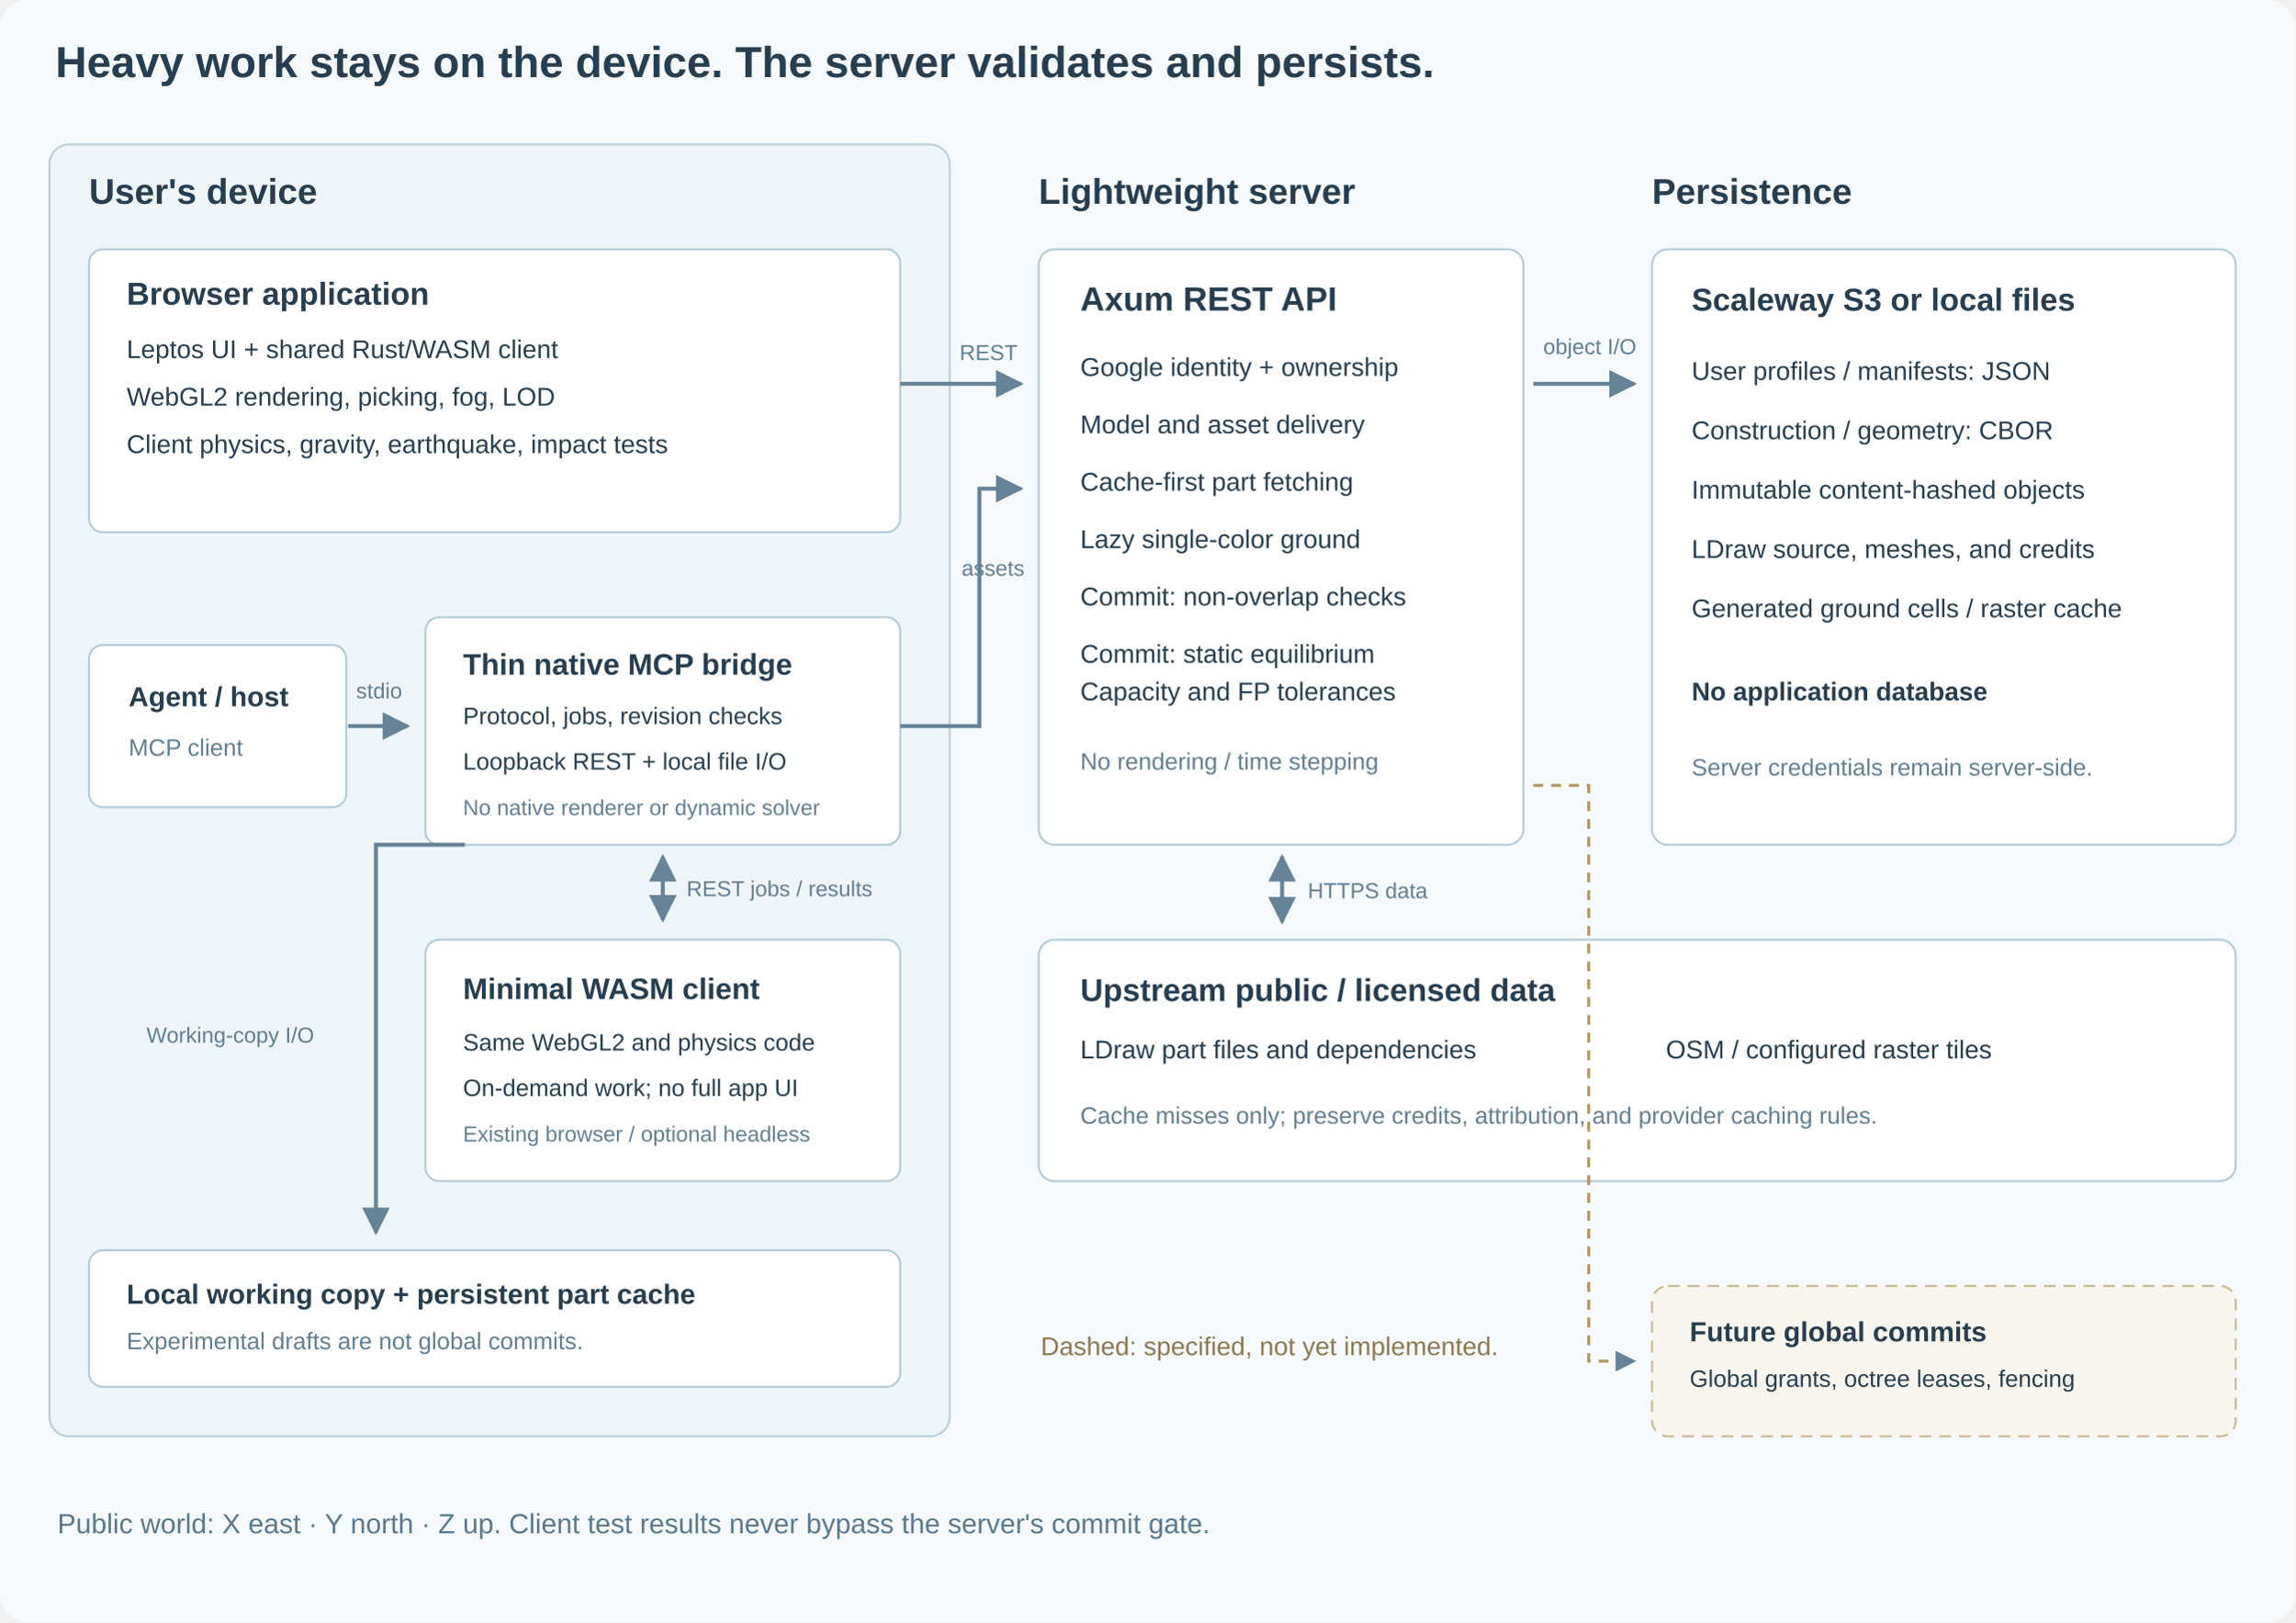
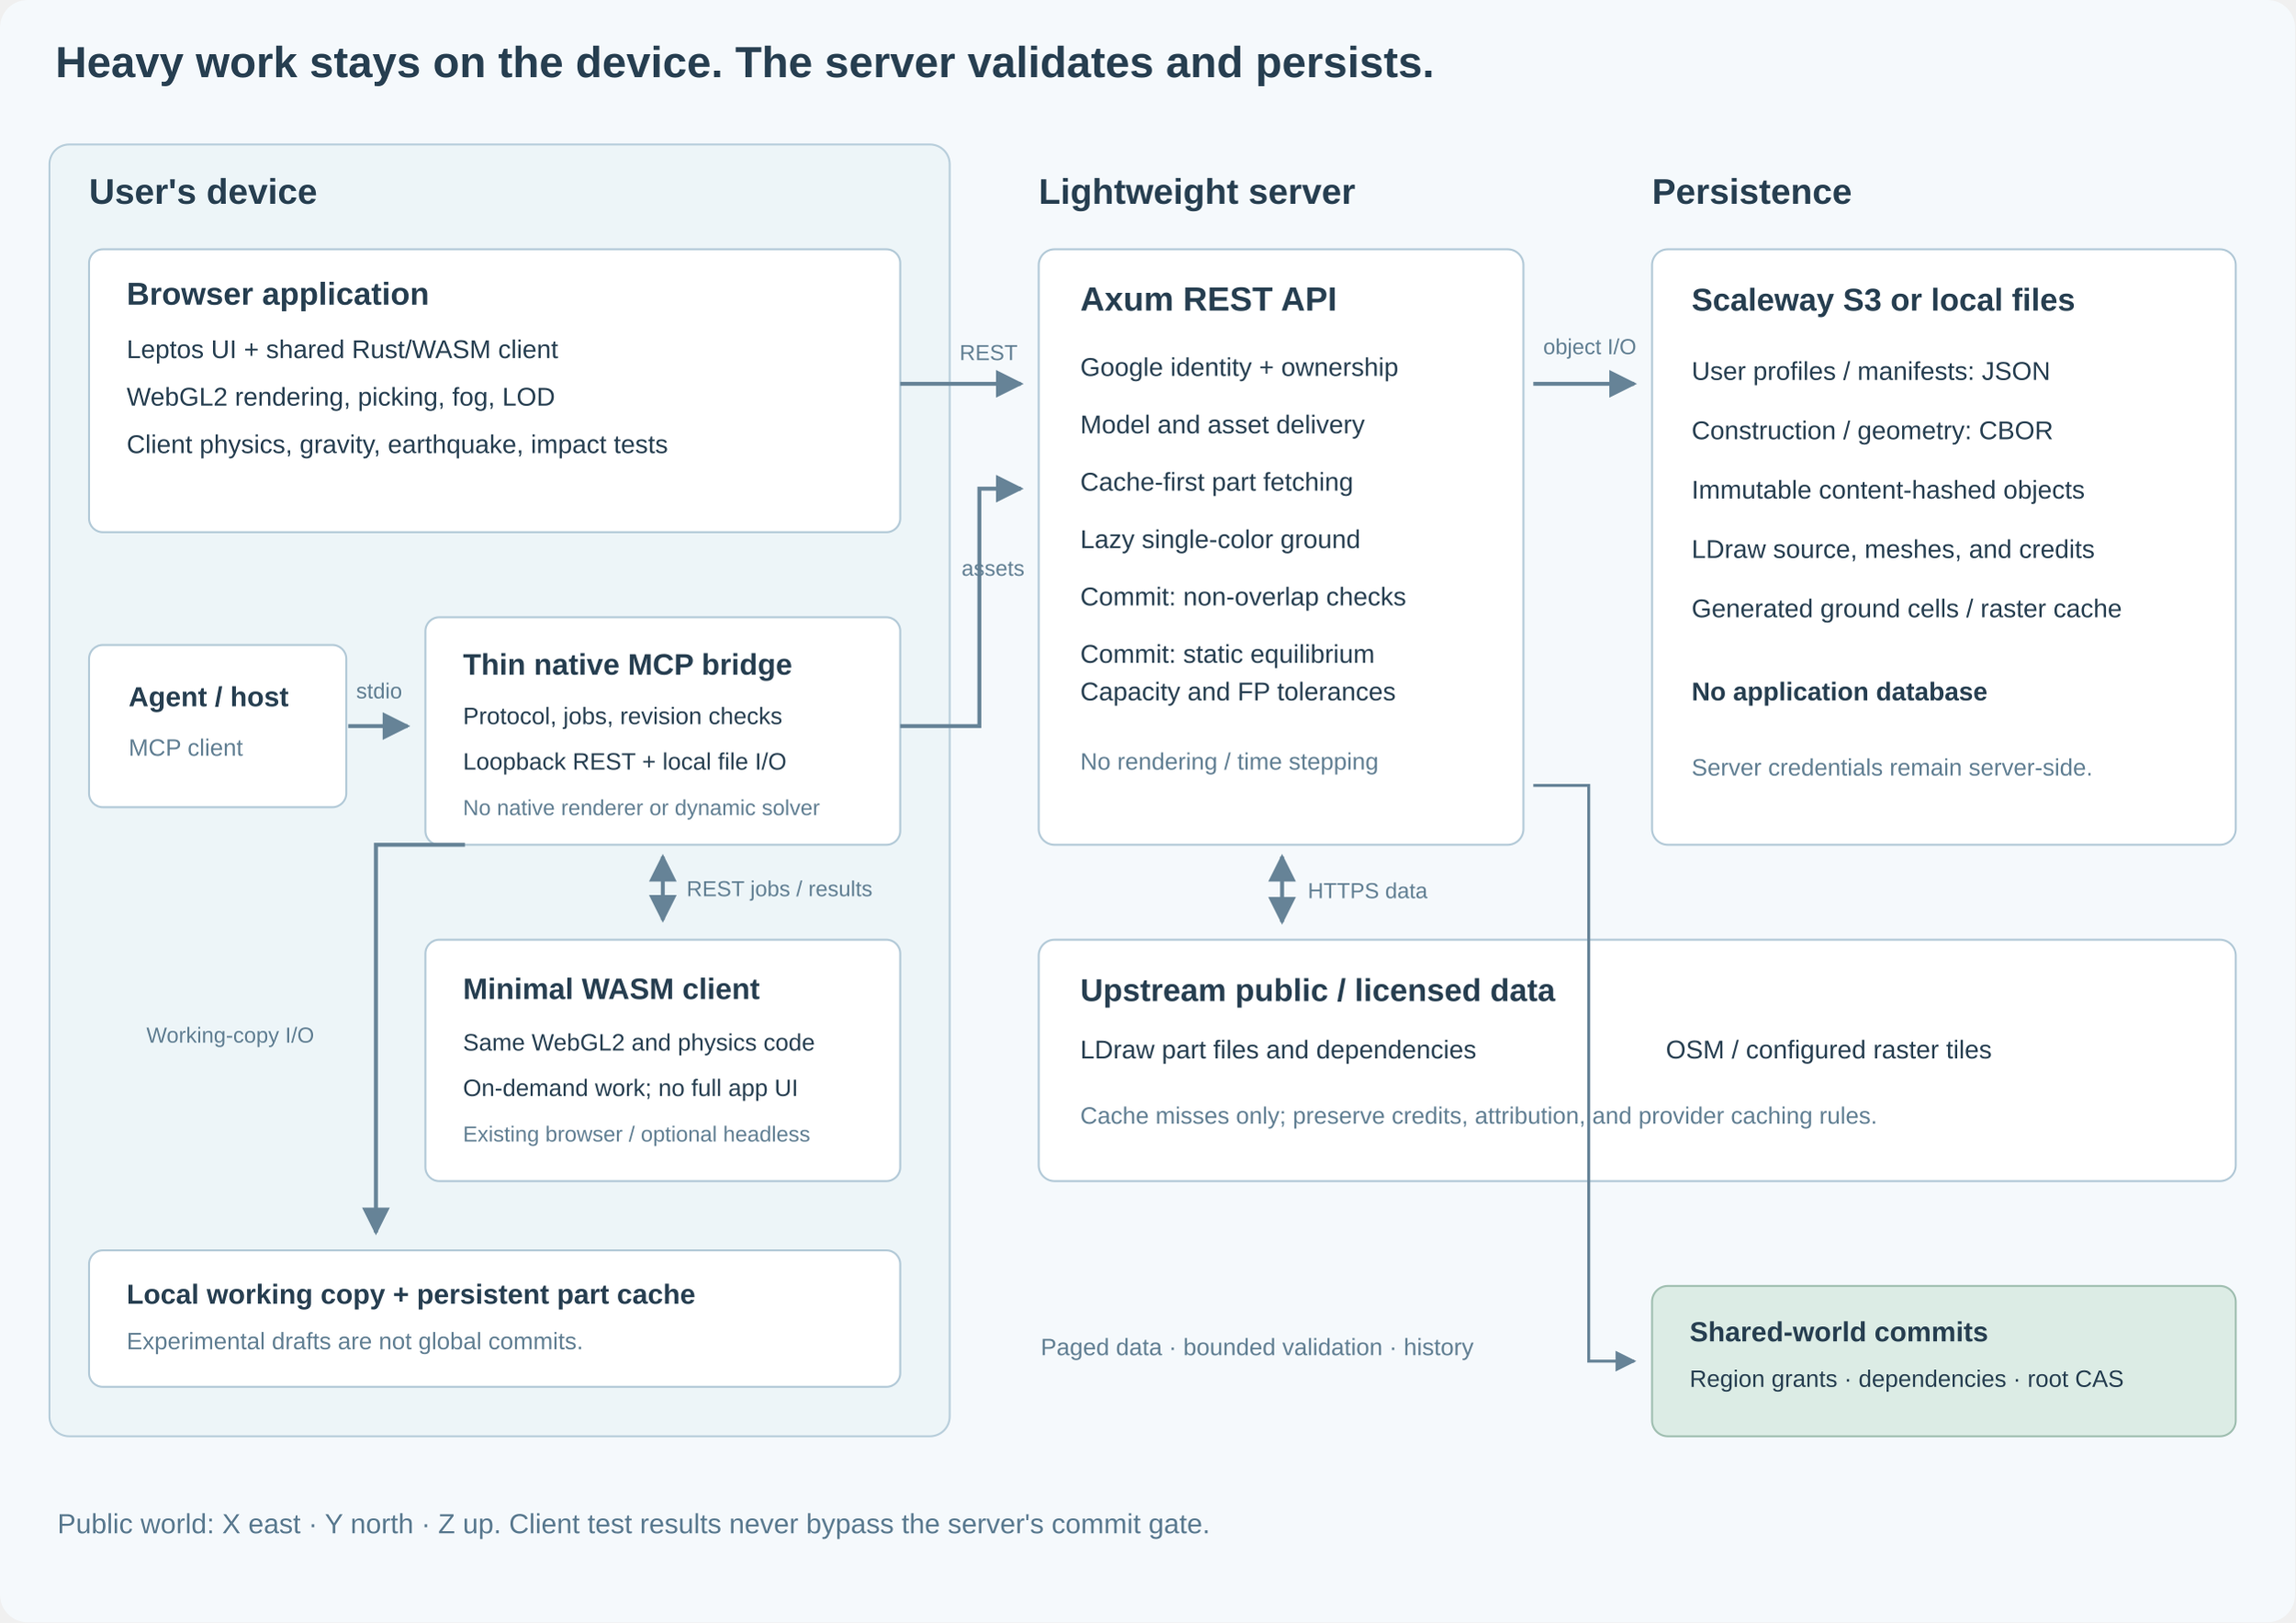
<svg xmlns="http://www.w3.org/2000/svg" width="1160" height="820" viewBox="0 0 1160 820" role="img" aria-labelledby="title desc">
  <defs>
    <marker id="arrow" viewBox="0 0 10 10" refX="9" refY="5" markerWidth="7" markerHeight="7" orient="auto-start-reverse">
      <path d="M0 0L10 5L0 10Z" fill="#668397" />
    </marker>
  </defs>
  <rect width="1160" height="820" rx="14" fill="#f5f9fc" />
  <g font-family="Arial,sans-serif" fill="#263e50">
    <text x="28" y="39" font-size="22" font-weight="bold">Heavy work stays on the device. The server validates and persists.</text>
    <rect x="25" y="73" width="455" height="653" rx="10" fill="#edf5f8" stroke="#b8cedb" />
    <text x="45" y="103" font-size="18" font-weight="bold">User's device</text>
    <g fill="white" stroke="#b2c9d7">
      <rect x="45" y="126" width="410" height="143" rx="7" />
      <rect x="45" y="326" width="130" height="82" rx="7" />
      <rect x="215" y="312" width="240" height="115" rx="7" />
      <rect x="215" y="475" width="240" height="122" rx="7" />
      <rect x="45" y="632" width="410" height="69" rx="7" />
    </g>
    <text x="64" y="154" font-size="16" font-weight="bold">Browser application</text>
    <g font-size="13">
      <text x="64" y="181">Leptos UI + shared Rust/WASM client</text>
      <text x="64" y="205">WebGL2 rendering, picking, fog, LOD</text>
      <text x="64" y="229">Client physics, gravity, earthquake, impact tests</text>
    </g>
    <text x="65" y="357" font-size="14" font-weight="bold">Agent / host</text>
    <text x="65" y="382" font-size="12" fill="#607e92">MCP client</text>
    <text x="234" y="341" font-size="15" font-weight="bold">Thin native MCP bridge</text>
    <text x="234" y="366" font-size="12">Protocol, jobs, revision checks</text>
    <text x="234" y="389" font-size="12">Loopback REST + local file I/O</text>
    <text x="234" y="412" font-size="11" fill="#607e92">No native renderer or dynamic solver</text>
    <text x="234" y="505" font-size="15" font-weight="bold">Minimal WASM client</text>
    <text x="234" y="531" font-size="12">Same WebGL2 and physics code</text>
    <text x="234" y="554" font-size="12">On-demand work; no full app UI</text>
    <text x="234" y="577" font-size="11" fill="#607e92">Existing browser / optional headless</text>
    <text x="64" y="659" font-size="14" font-weight="bold">Local working copy + persistent part cache</text>
    <text x="64" y="682" font-size="12" fill="#607e92">Experimental drafts are not global commits.</text>
    <rect x="525" y="126" width="245" height="301" rx="8" fill="white" stroke="#b2c9d7" />
    <text x="525" y="103" font-size="18" font-weight="bold">Lightweight server</text>
    <text x="546" y="157" font-size="17" font-weight="bold">Axum REST API</text>
    <g font-size="13">
      <text x="546" y="190">Google identity + ownership</text>
      <text x="546" y="219">Model and asset delivery</text>
      <text x="546" y="248">Cache-first part fetching</text>
      <text x="546" y="277">Lazy single-color ground</text>
      <text x="546" y="306">Commit: non-overlap checks</text>
      <text x="546" y="335">Commit: static equilibrium</text>
      <text x="546" y="354">Capacity and FP tolerances</text>
    </g>
    <text x="546" y="389" font-size="12" fill="#607e92">No rendering / time stepping</text>
    <text x="835" y="103" font-size="18" font-weight="bold">Persistence</text>
    <rect x="835" y="126" width="295" height="301" rx="8" fill="white" stroke="#b2c9d7" />
    <text x="855" y="157" font-size="16" font-weight="bold">Scaleway S3 or local files</text>
    <g font-size="13">
      <text x="855" y="192">User profiles / manifests: JSON</text>
      <text x="855" y="222">Construction / geometry: CBOR</text>
      <text x="855" y="252">Immutable content-hashed objects</text>
      <text x="855" y="282">LDraw source, meshes, and credits</text>
      <text x="855" y="312">Generated ground cells / raster cache</text>
      <text x="855" y="354" font-weight="bold">No application database</text>
      <text x="855" y="392" font-size="12" fill="#607e92">Server credentials remain server-side.</text>
    </g>
    <rect x="525" y="475" width="605" height="122" rx="8" fill="white" stroke="#b2c9d7" />
    <text x="546" y="506" font-size="16" font-weight="bold">Upstream public / licensed data</text>
    <text x="546" y="535" font-size="13">LDraw part files and dependencies</text>
    <text x="842" y="535" font-size="13">OSM / configured raster tiles</text>
    <text x="546" y="568" font-size="12" fill="#607e92">Cache misses only; preserve credits, attribution, and provider caching rules.</text>
-     <rect x="835" y="650" width="295" height="76" rx="8" fill="#f7f5ed" stroke="#c9b78f" stroke-dasharray="6 4" />
-     <text x="854" y="678" font-size="14" font-weight="bold">Future global commits</text>
-     <text x="854" y="701" font-size="12">Global grants, octree leases, fencing</text>
+     <rect x="835" y="650" width="295" height="76" rx="8" fill="#dcece5" stroke="#a0bfb1" />
+     <text x="854" y="678" font-size="14" font-weight="bold">Shared-world commits</text>
+     <text x="854" y="701" font-size="12">Region grants · dependencies · root CAS</text>
    <g fill="none" stroke="#668397" stroke-width="2" marker-end="url(#arrow)">
      <path d="M455 194H516" />
      <path d="M176 367H206" />
      <path d="M335 433V465" marker-start="url(#arrow)" />
      <path d="M455 367H495V247H516" />
      <path d="M775 194H826" />
      <path d="M648 433V466" marker-start="url(#arrow)" />
      <path d="M235 427H190V623" />
    </g>
    <g font-size="11" fill="#607e92">
      <text x="485" y="182">REST</text>
      <text x="180" y="353">stdio</text>
      <text x="347" y="453">REST jobs / results</text>
      <text x="486" y="291">assets</text>
      <text x="780" y="179">object I/O</text>
      <text x="661" y="454">HTTPS data</text>
      <text x="74" y="527">Working-copy I/O</text>
    </g>
-     <path d="M775 397H803V688H826" fill="none" stroke="#b39860" stroke-width="1.5" stroke-dasharray="5 4" marker-end="url(#arrow)" />
-     <text x="526" y="685" font-size="13" fill="#8b784f">Dashed: specified, not yet implemented.</text>
+     <path d="M775 397H803V688H826" fill="none" stroke="#668397" stroke-width="1.5" marker-end="url(#arrow)" />
+     <text x="526" y="685" font-size="12" fill="#607e92">Paged data · bounded validation · history</text>
    <text x="29" y="775" font-size="14" fill="#58788e">Public world: X east · Y north · Z up. Client test results never bypass the server's commit gate.</text>
  </g>
</svg>
